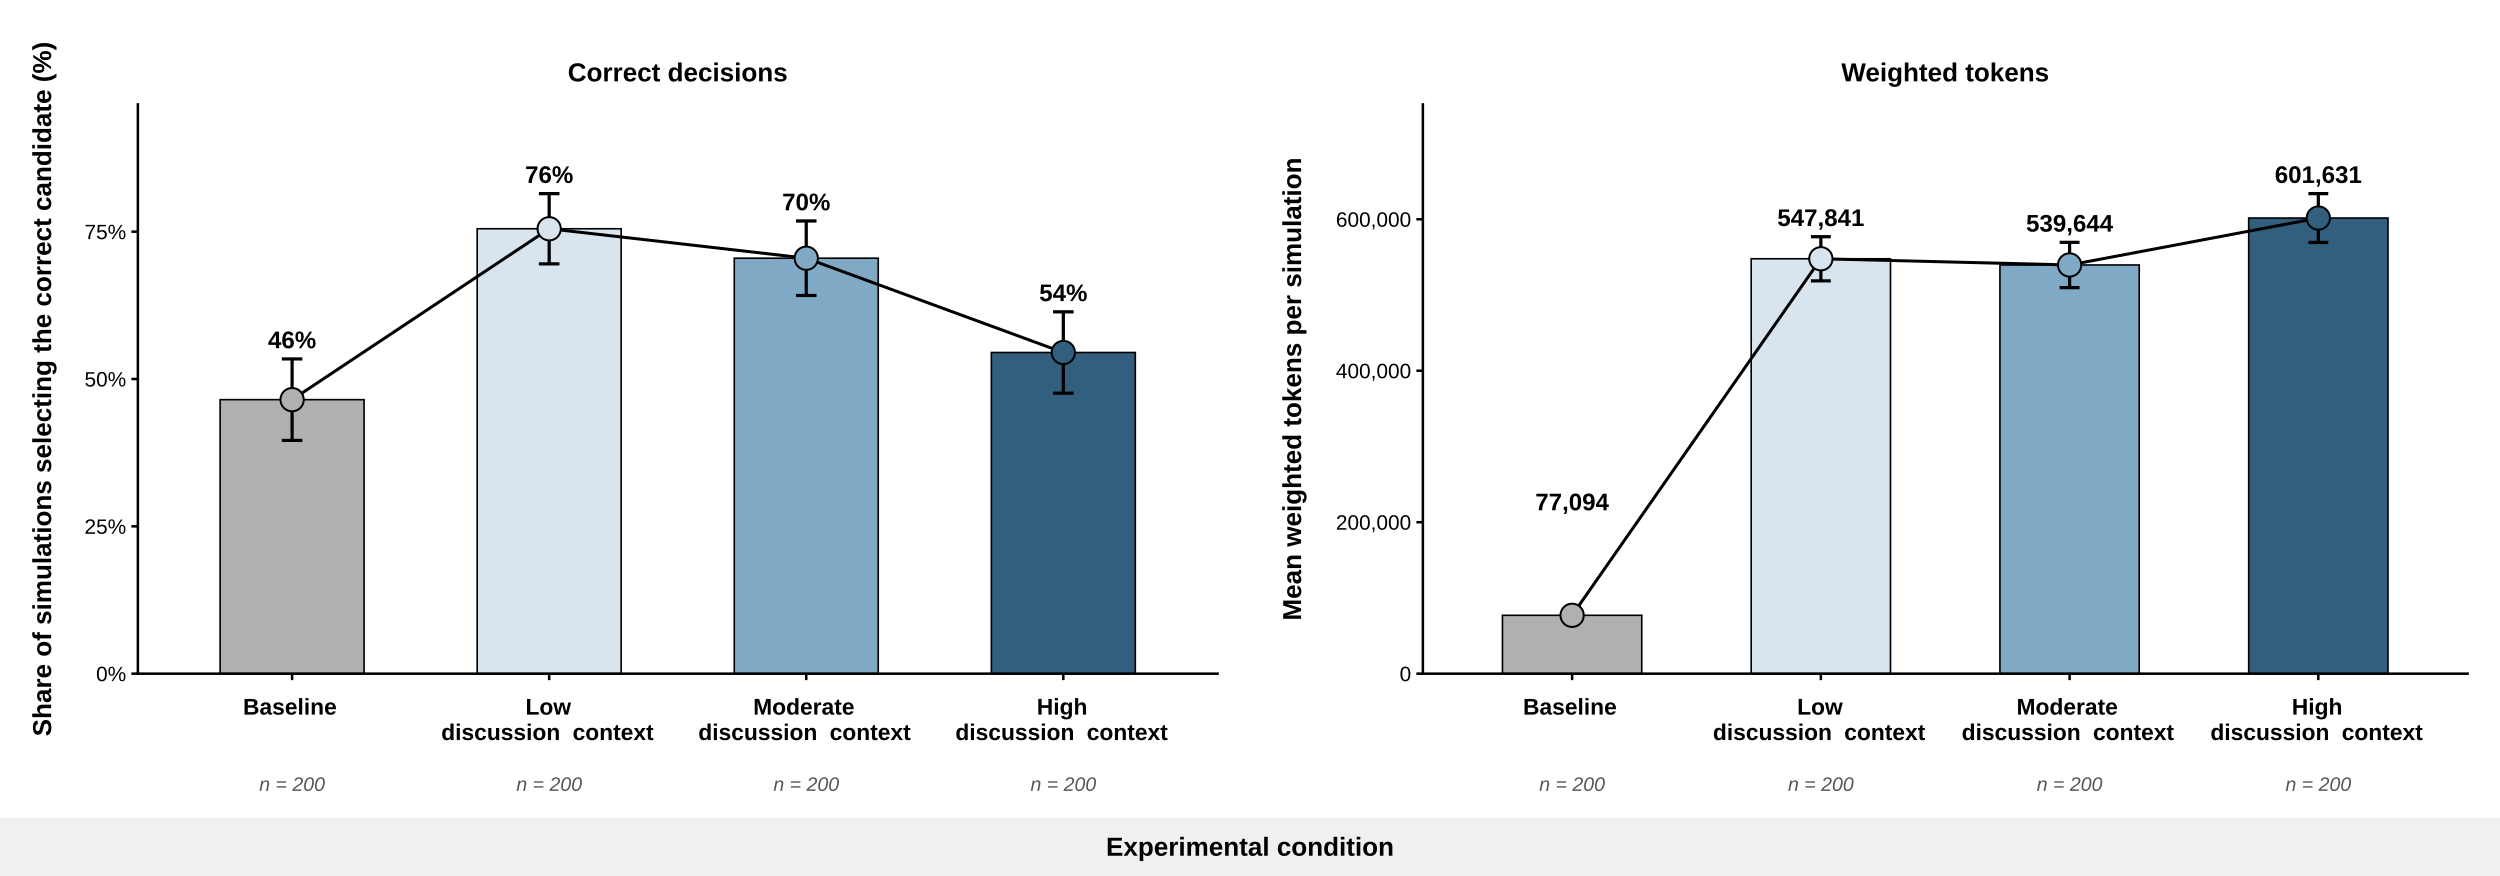
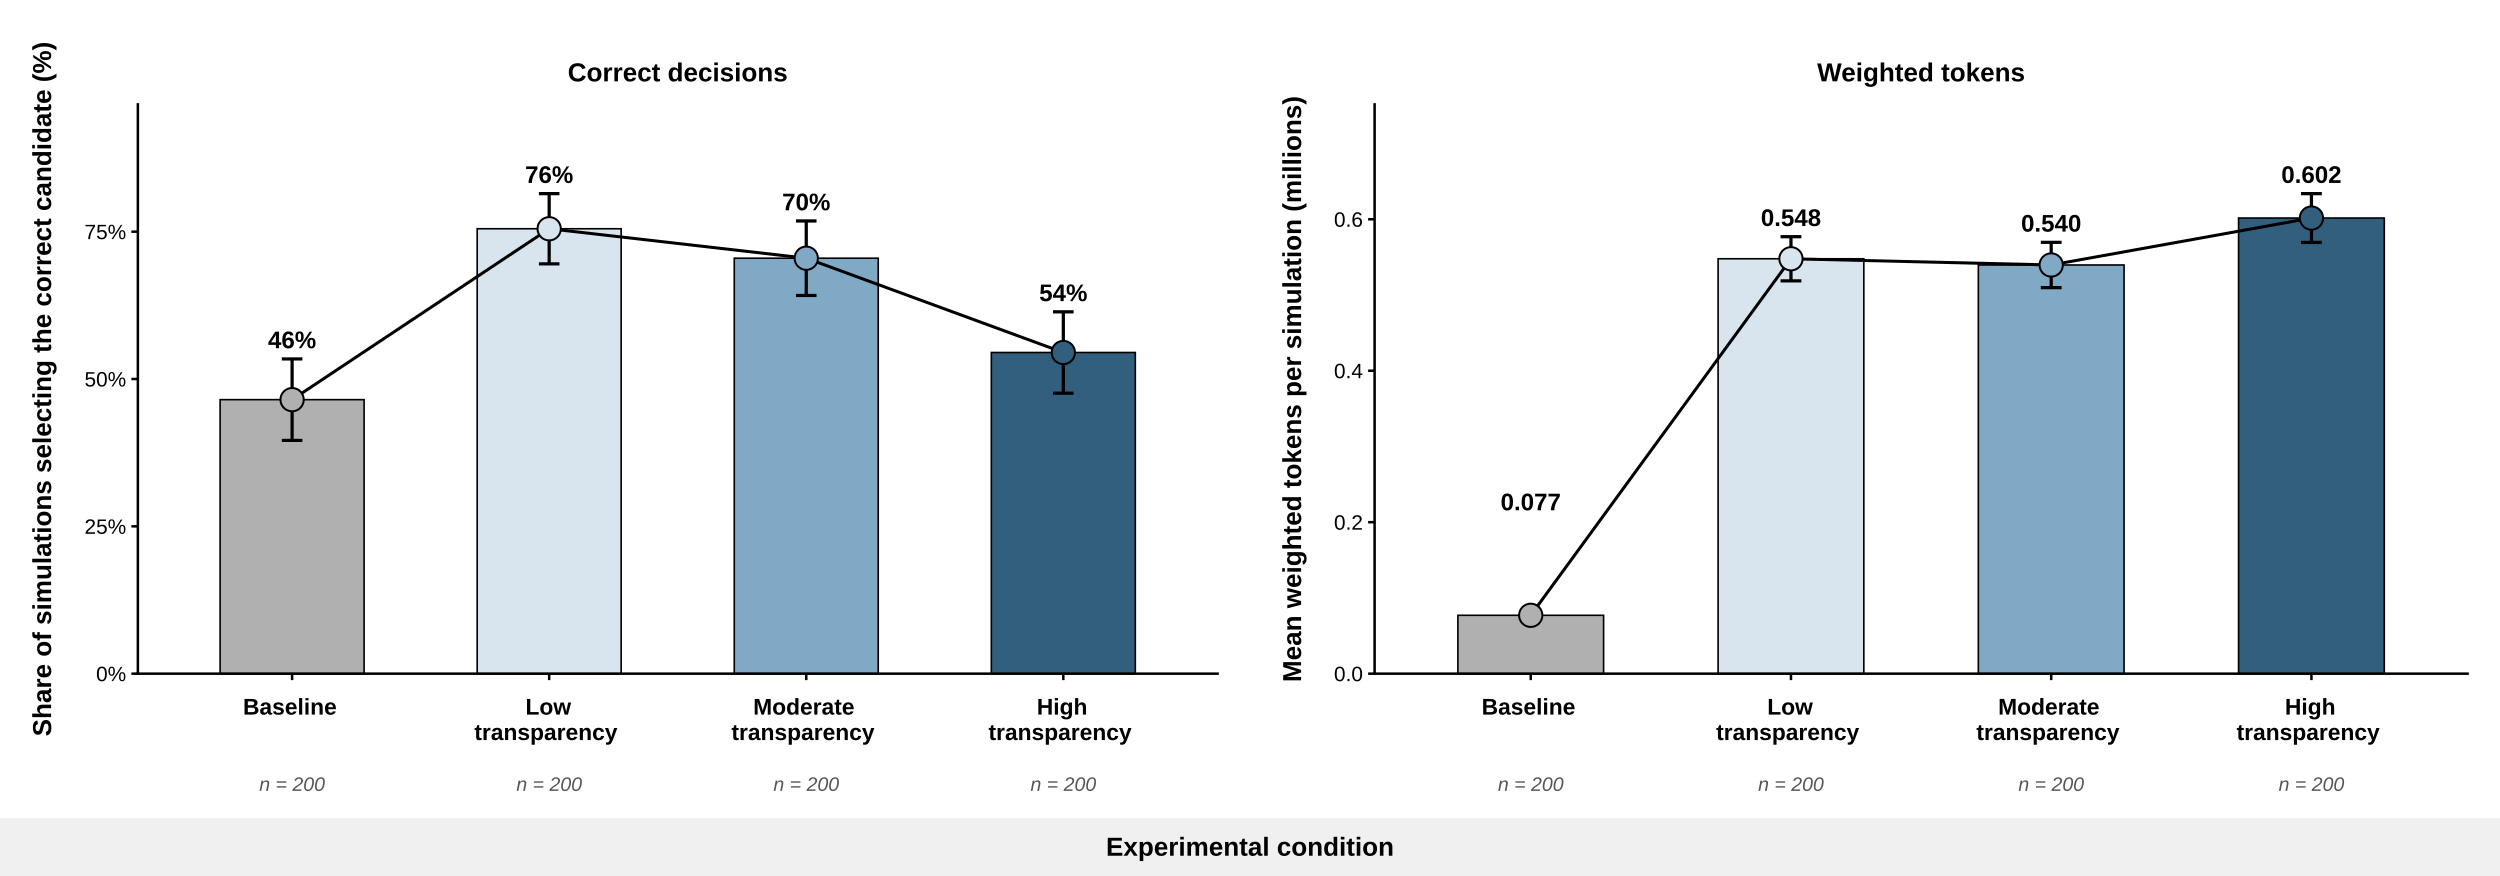
<svg xmlns="http://www.w3.org/2000/svg" width="1152.00pt" height="403.20pt" viewBox="0 0 1152.00 403.20">
  <g class="svglite">
    <defs>
      <style type="text/css">
    .svglite line, .svglite polyline, .svglite polygon, .svglite path, .svglite rect, .svglite circle {
      fill: none;
      stroke: #000000;
      stroke-linecap: round;
      stroke-linejoin: round;
      stroke-miterlimit: 10.00;
    }
    .svglite text {
      white-space: pre;
    }
    .svglite g.glyphgroup path {
      fill: inherit;
      stroke: none;
    }
  </style>
    </defs>
    <rect width="100%" height="100%" style="stroke: none; fill: none;" />
    <defs>
      <clipPath id="cpMC4wMHwxMTUyLjAwfDAuMDB8NDAzLjIw">
        <rect x="0.00" y="0.00" width="1152.00" height="403.20" />
      </clipPath>
    </defs>
    <g clip-path="url(#cpMC4wMHwxMTUyLjAwfDAuMDB8NDAzLjIw)">
</g>
    <defs>
      <clipPath id="cpMC4wMHwxMTUyLjAwfDAuMDB8Mzc2Ljgy">
        <rect x="0.00" y="0" width="1152.00" height="376.82" />
      </clipPath>
    </defs>
    <g clip-path="url(#cpMC4wMHwxMTUyLjAwfDAuMDB8Mzc2Ljgy)">
</g>
    <g clip-path="url(#cpMC4wMHwxMTUyLjAwfDAuMDB8NDAzLjIw)">
</g>
    <defs>
      <clipPath id="cpMC4wMHw1NzYuMDB8MC4wMHwzNzYuODI=">
        <rect x="0.00" y="0" width="576.00" height="376.82" />
      </clipPath>
    </defs>
    <g clip-path="url(#cpMC4wMHw1NzYuMDB8MC4wMHwzNzYuODI=)">
      <rect x="0.00" y="0" width="576.00" height="376.82" style="stroke-width: 1.16; stroke: #FFFFFF; fill: #FFFFFF;" />
    </g>
    <g clip-path="url(#cpMC4wMHwxMTUyLjAwfDAuMDB8NDAzLjIw)">
      <rect x="63.53" y="48.10" width="497.53" height="262.34" style="stroke-width: 1.16; stroke: none; fill: #FFFFFF;" />
      <rect x="101.43" y="184.16" width="66.34" height="126.28" style="stroke-width: 0.75; stroke-linecap: butt; stroke-linejoin: miter; fill: #B0B0B0;" />
      <rect x="219.89" y="105.41" width="66.34" height="205.03" style="stroke-width: 0.75; stroke-linecap: butt; stroke-linejoin: miter; fill: #D8E5EE;" />
      <rect x="338.35" y="118.98" width="66.34" height="191.45" style="stroke-width: 0.75; stroke-linecap: butt; stroke-linejoin: miter; fill: #7FA9C4;" />
      <rect x="456.81" y="162.43" width="66.34" height="148.00" style="stroke-width: 0.75; stroke-linecap: butt; stroke-linejoin: miter; fill: #315F7D;" />
      <polyline points="134.60,184.16 253.06,105.41 371.52,118.98 489.98,162.43 " style="stroke-width: 1.39; stroke-linecap: butt;" />
      <polyline points="129.86,165.39 139.34,165.39 " style="stroke-width: 1.49; stroke-linecap: butt;" />
      <polyline points="134.60,165.39 134.60,202.93 " style="stroke-width: 1.49; stroke-linecap: butt;" />
      <polyline points="129.86,202.93 139.34,202.93 " style="stroke-width: 1.49; stroke-linecap: butt;" />
      <polyline points="248.32,89.22 257.80,89.22 " style="stroke-width: 1.49; stroke-linecap: butt;" />
      <polyline points="253.06,89.22 253.06,121.59 " style="stroke-width: 1.49; stroke-linecap: butt;" />
      <polyline points="248.32,121.59 257.80,121.59 " style="stroke-width: 1.49; stroke-linecap: butt;" />
      <polyline points="366.78,101.82 376.26,101.82 " style="stroke-width: 1.49; stroke-linecap: butt;" />
      <polyline points="371.52,101.82 371.52,136.15 " style="stroke-width: 1.49; stroke-linecap: butt;" />
      <polyline points="366.78,136.15 376.26,136.15 " style="stroke-width: 1.49; stroke-linecap: butt;" />
      <polyline points="485.24,143.69 494.72,143.69 " style="stroke-width: 1.49; stroke-linecap: butt;" />
      <polyline points="489.98,143.69 489.98,181.18 " style="stroke-width: 1.49; stroke-linecap: butt;" />
      <polyline points="485.24,181.18 494.72,181.18 " style="stroke-width: 1.49; stroke-linecap: butt;" />
      <circle cx="134.60" cy="184.16" r="5.37" style="stroke-width: 0.92; fill: #B0B0B0;" />
      <circle cx="253.06" cy="105.41" r="5.37" style="stroke-width: 0.92; fill: #D8E5EE;" />
      <circle cx="371.52" cy="118.98" r="5.37" style="stroke-width: 0.92; fill: #7FA9C4;" />
      <circle cx="489.98" cy="162.43" r="5.37" style="stroke-width: 0.92; fill: #315F7D;" />
      <text x="134.60" y="160.45" text-anchor="middle" style="font-size: 11.10px; font-weight: bold; font-family: &quot;Arial&quot;;" textLength="22.20px" lengthAdjust="spacingAndGlyphs">46%</text>
      <text x="253.06" y="84.29" text-anchor="middle" style="font-size: 11.10px; font-weight: bold; font-family: &quot;Arial&quot;;" textLength="22.20px" lengthAdjust="spacingAndGlyphs">76%</text>
      <text x="371.52" y="96.89" text-anchor="middle" style="font-size: 11.10px; font-weight: bold; font-family: &quot;Arial&quot;;" textLength="22.20px" lengthAdjust="spacingAndGlyphs">70%</text>
      <text x="489.98" y="138.76" text-anchor="middle" style="font-size: 11.10px; font-weight: bold; font-family: &quot;Arial&quot;;" textLength="22.20px" lengthAdjust="spacingAndGlyphs">54%</text>
      <polyline points="63.53,310.43 63.53,48.10 " style="stroke-width: 1.16; stroke-linecap: square;" />
      <text x="58.15" y="313.87" text-anchor="end" style="font-size: 9.60px; font-family: &quot;Arial&quot;;" textLength="13.86px" lengthAdjust="spacingAndGlyphs">0%</text>
      <text x="58.15" y="245.98" text-anchor="end" style="font-size: 9.60px; font-family: &quot;Arial&quot;;" textLength="19.19px" lengthAdjust="spacingAndGlyphs">25%</text>
      <text x="58.15" y="178.09" text-anchor="end" style="font-size: 9.60px; font-family: &quot;Arial&quot;;" textLength="19.19px" lengthAdjust="spacingAndGlyphs">50%</text>
      <text x="58.15" y="110.20" text-anchor="end" style="font-size: 9.60px; font-family: &quot;Arial&quot;;" textLength="19.19px" lengthAdjust="spacingAndGlyphs">75%</text>
      <polyline points="60.54,310.43 63.53,310.43 " style="stroke-width: 1.16; stroke-linecap: butt;" />
      <polyline points="60.54,242.54 63.53,242.54 " style="stroke-width: 1.16; stroke-linecap: butt;" />
      <polyline points="60.54,174.65 63.53,174.65 " style="stroke-width: 1.16; stroke-linecap: butt;" />
      <polyline points="60.54,106.76 63.53,106.76 " style="stroke-width: 1.16; stroke-linecap: butt;" />
      <polyline points="63.53,310.43 561.06,310.43 " style="stroke-width: 1.16; stroke-linecap: square;" />
      <polyline points="134.60,313.42 134.60,310.43 " style="stroke-width: 1.16; stroke-linecap: butt;" />
      <polyline points="253.06,313.42 253.06,310.43 " style="stroke-width: 1.16; stroke-linecap: butt;" />
      <polyline points="371.52,313.42 371.52,310.43 " style="stroke-width: 1.16; stroke-linecap: butt;" />
      <polyline points="489.98,313.42 489.98,310.43 " style="stroke-width: 1.16; stroke-linecap: butt;" />
      <text x="111.98" y="329.29" style="font-size: 10.50px; font-weight: bold; font-family: &quot;Arial&quot;;" textLength="43.20px" lengthAdjust="spacingAndGlyphs">Baseline</text>
      <text x="119.46" y="364.44" style="font-size: 9.00px; font-style: italic;fill: #555555; font-family: &quot;Arial&quot;;" textLength="5.00px" lengthAdjust="spacingAndGlyphs">n</text>
      <text x="126.97" y="364.44" style="font-size: 9.00px; font-style: italic;fill: #555555; font-family: &quot;Arial&quot;;" textLength="5.25px" lengthAdjust="spacingAndGlyphs">=</text>
      <text x="134.73" y="364.44" style="font-size: 9.00px; font-style: italic;fill: #555555; font-family: &quot;Arial&quot;;" textLength="15.00px" lengthAdjust="spacingAndGlyphs">200</text>
      <text x="242.14" y="329.29" style="font-size: 10.50px; font-weight: bold; font-family: &quot;Arial&quot;;" textLength="20.98px" lengthAdjust="spacingAndGlyphs">Low</text>
-       <text x="203.32" y="341.01" style="font-size: 10.50px; font-weight: bold; font-family: &quot;Arial&quot;;" textLength="54.84px" lengthAdjust="spacingAndGlyphs">discussion</text>
-       <text x="263.85" y="341.01" style="font-size: 10.50px; font-weight: bold; font-family: &quot;Arial&quot;;" textLength="37.34px" lengthAdjust="spacingAndGlyphs">context</text>
+       <text x="218.58" y="341.01" style="font-size: 10.50px; font-weight: bold; font-family: &quot;Arial&quot;;" textLength="65.97px" lengthAdjust="spacingAndGlyphs">transparency</text>
      <text x="237.92" y="364.44" style="font-size: 9.00px; font-style: italic;fill: #555555; font-family: &quot;Arial&quot;;" textLength="5.00px" lengthAdjust="spacingAndGlyphs">n</text>
      <text x="245.43" y="364.44" style="font-size: 9.00px; font-style: italic;fill: #555555; font-family: &quot;Arial&quot;;" textLength="5.25px" lengthAdjust="spacingAndGlyphs">=</text>
      <text x="253.19" y="364.44" style="font-size: 9.00px; font-style: italic;fill: #555555; font-family: &quot;Arial&quot;;" textLength="15.00px" lengthAdjust="spacingAndGlyphs">200</text>
      <text x="347.07" y="329.29" style="font-size: 10.50px; font-weight: bold; font-family: &quot;Arial&quot;;" textLength="46.69px" lengthAdjust="spacingAndGlyphs">Moderate</text>
-       <text x="321.78" y="341.01" style="font-size: 10.50px; font-weight: bold; font-family: &quot;Arial&quot;;" textLength="54.84px" lengthAdjust="spacingAndGlyphs">discussion</text>
-       <text x="382.31" y="341.01" style="font-size: 10.50px; font-weight: bold; font-family: &quot;Arial&quot;;" textLength="37.34px" lengthAdjust="spacingAndGlyphs">context</text>
+       <text x="337.04" y="341.01" style="font-size: 10.50px; font-weight: bold; font-family: &quot;Arial&quot;;" textLength="65.97px" lengthAdjust="spacingAndGlyphs">transparency</text>
      <text x="356.38" y="364.44" style="font-size: 9.00px; font-style: italic;fill: #555555; font-family: &quot;Arial&quot;;" textLength="5.00px" lengthAdjust="spacingAndGlyphs">n</text>
      <text x="363.89" y="364.44" style="font-size: 9.00px; font-style: italic;fill: #555555; font-family: &quot;Arial&quot;;" textLength="5.25px" lengthAdjust="spacingAndGlyphs">=</text>
      <text x="371.65" y="364.44" style="font-size: 9.00px; font-style: italic;fill: #555555; font-family: &quot;Arial&quot;;" textLength="15.00px" lengthAdjust="spacingAndGlyphs">200</text>
      <text x="477.76" y="329.29" style="font-size: 10.50px; font-weight: bold; font-family: &quot;Arial&quot;;" textLength="23.31px" lengthAdjust="spacingAndGlyphs">High</text>
-       <text x="440.24" y="341.01" style="font-size: 10.50px; font-weight: bold; font-family: &quot;Arial&quot;;" textLength="54.84px" lengthAdjust="spacingAndGlyphs">discussion</text>
-       <text x="500.77" y="341.01" style="font-size: 10.50px; font-weight: bold; font-family: &quot;Arial&quot;;" textLength="37.34px" lengthAdjust="spacingAndGlyphs">context</text>
+       <text x="455.50" y="341.01" style="font-size: 10.50px; font-weight: bold; font-family: &quot;Arial&quot;;" textLength="65.97px" lengthAdjust="spacingAndGlyphs">transparency</text>
      <text x="474.84" y="364.44" style="font-size: 9.00px; font-style: italic;fill: #555555; font-family: &quot;Arial&quot;;" textLength="5.00px" lengthAdjust="spacingAndGlyphs">n</text>
      <text x="482.35" y="364.44" style="font-size: 9.00px; font-style: italic;fill: #555555; font-family: &quot;Arial&quot;;" textLength="5.25px" lengthAdjust="spacingAndGlyphs">=</text>
      <text x="490.11" y="364.44" style="font-size: 9.00px; font-style: italic;fill: #555555; font-family: &quot;Arial&quot;;" textLength="15.00px" lengthAdjust="spacingAndGlyphs">200</text>
      <text transform="translate(23.54,179.27) rotate(-90)" text-anchor="middle" style="font-size: 12.00px; font-weight: bold; font-family: &quot;Arial&quot;;" textLength="319.98px" lengthAdjust="spacingAndGlyphs">Share of simulations selecting the correct candidate (%)</text>
      <text x="312.29" y="37.49" text-anchor="middle" style="font-size: 12.00px; font-weight: bold; font-family: &quot;Arial&quot;;" textLength="101.34px" lengthAdjust="spacingAndGlyphs">Correct decisions</text>
    </g>
    <defs>
      <clipPath id="cpNTc2LjAwfDExNTIuMDB8MC4wMHwzNzYuODI=">
        <rect x="576.00" y="0" width="576.00" height="376.82" />
      </clipPath>
    </defs>
    <g clip-path="url(#cpNTc2LjAwfDExNTIuMDB8MC4wMHwzNzYuODI=)">
      <rect x="576.00" y="0" width="576.00" height="376.82" style="stroke-width: 1.16; stroke: #FFFFFF; fill: #FFFFFF;" />
    </g>
    <g clip-path="url(#cpMC4wMHwxMTUyLjAwfDAuMDB8NDAzLjIw)">
-       <rect x="655.66" y="48.10" width="481.40" height="262.34" style="stroke-width: 1.16; stroke: none; fill: #FFFFFF;" />
-       <rect x="692.33" y="283.53" width="64.19" height="26.91" style="stroke-width: 0.75; stroke-linecap: butt; stroke-linejoin: miter; fill: #B0B0B0;" />
-       <rect x="806.95" y="119.24" width="64.19" height="191.19" style="stroke-width: 0.75; stroke-linecap: butt; stroke-linejoin: miter; fill: #D8E5EE;" />
-       <rect x="921.57" y="122.10" width="64.19" height="188.33" style="stroke-width: 0.75; stroke-linecap: butt; stroke-linejoin: miter; fill: #7FA9C4;" />
-       <rect x="1036.19" y="100.47" width="64.19" height="209.96" style="stroke-width: 0.75; stroke-linecap: butt; stroke-linejoin: miter; fill: #315F7D;" />
-       <polyline points="724.43,283.53 839.05,119.24 953.67,122.10 1068.28,100.47 " style="stroke-width: 1.39; stroke-linecap: butt;" />
-       <polyline points="719.84,282.05 729.01,282.05 " style="stroke-width: 1.49; stroke-linecap: butt;" />
-       <polyline points="724.43,282.05 724.43,285.01 " style="stroke-width: 1.49; stroke-linecap: butt;" />
-       <polyline points="719.84,285.01 729.01,285.01 " style="stroke-width: 1.49; stroke-linecap: butt;" />
-       <polyline points="834.46,109.07 843.63,109.07 " style="stroke-width: 1.49; stroke-linecap: butt;" />
-       <polyline points="839.05,109.07 839.05,129.42 " style="stroke-width: 1.49; stroke-linecap: butt;" />
-       <polyline points="834.46,129.42 843.63,129.42 " style="stroke-width: 1.49; stroke-linecap: butt;" />
-       <polyline points="949.08,111.67 958.25,111.67 " style="stroke-width: 1.49; stroke-linecap: butt;" />
-       <polyline points="953.67,111.67 953.67,132.54 " style="stroke-width: 1.49; stroke-linecap: butt;" />
-       <polyline points="949.08,132.54 958.25,132.54 " style="stroke-width: 1.49; stroke-linecap: butt;" />
-       <polyline points="1063.70,89.22 1072.87,89.22 " style="stroke-width: 1.49; stroke-linecap: butt;" />
-       <polyline points="1068.28,89.22 1068.28,111.72 " style="stroke-width: 1.49; stroke-linecap: butt;" />
-       <polyline points="1063.70,111.72 1072.87,111.72 " style="stroke-width: 1.49; stroke-linecap: butt;" />
-       <circle cx="724.43" cy="283.53" r="5.37" style="stroke-width: 0.92; fill: #B0B0B0;" />
-       <circle cx="839.05" cy="119.24" r="5.37" style="stroke-width: 0.92; fill: #D8E5EE;" />
-       <circle cx="953.67" cy="122.10" r="5.37" style="stroke-width: 0.92; fill: #7FA9C4;" />
-       <circle cx="1068.28" cy="100.47" r="5.37" style="stroke-width: 0.92; fill: #315F7D;" />
-       <text x="724.43" y="235.14" text-anchor="middle" style="font-size: 11.10px; font-weight: bold; font-family: &quot;Arial&quot;;" textLength="33.94px" lengthAdjust="spacingAndGlyphs">77,094</text>
-       <text x="839.05" y="104.14" text-anchor="middle" style="font-size: 11.10px; font-weight: bold; font-family: &quot;Arial&quot;;" textLength="40.11px" lengthAdjust="spacingAndGlyphs">547,841</text>
-       <text x="953.67" y="106.73" text-anchor="middle" style="font-size: 11.10px; font-weight: bold; font-family: &quot;Arial&quot;;" textLength="40.11px" lengthAdjust="spacingAndGlyphs">539,644</text>
-       <text x="1068.28" y="84.29" text-anchor="middle" style="font-size: 11.10px; font-weight: bold; font-family: &quot;Arial&quot;;" textLength="40.11px" lengthAdjust="spacingAndGlyphs">601,631</text>
-       <polyline points="655.66,310.43 655.66,48.10 " style="stroke-width: 1.16; stroke-linecap: square;" />
-       <text x="650.28" y="313.87" text-anchor="end" style="font-size: 9.60px; font-family: &quot;Arial&quot;;" textLength="5.33px" lengthAdjust="spacingAndGlyphs">0</text>
-       <text x="650.28" y="244.07" text-anchor="end" style="font-size: 9.60px; font-family: &quot;Arial&quot;;" textLength="34.64px" lengthAdjust="spacingAndGlyphs">200,000</text>
-       <text x="650.28" y="174.27" text-anchor="end" style="font-size: 9.60px; font-family: &quot;Arial&quot;;" textLength="34.64px" lengthAdjust="spacingAndGlyphs">400,000</text>
-       <text x="650.28" y="104.48" text-anchor="end" style="font-size: 9.60px; font-family: &quot;Arial&quot;;" textLength="34.64px" lengthAdjust="spacingAndGlyphs">600,000</text>
-       <polyline points="652.67,310.43 655.66,310.43 " style="stroke-width: 1.16; stroke-linecap: butt;" />
-       <polyline points="652.67,240.64 655.66,240.64 " style="stroke-width: 1.16; stroke-linecap: butt;" />
-       <polyline points="652.67,170.84 655.66,170.84 " style="stroke-width: 1.16; stroke-linecap: butt;" />
-       <polyline points="652.67,101.04 655.66,101.04 " style="stroke-width: 1.16; stroke-linecap: butt;" />
-       <polyline points="655.66,310.43 1137.06,310.43 " style="stroke-width: 1.16; stroke-linecap: square;" />
-       <polyline points="724.43,313.42 724.43,310.43 " style="stroke-width: 1.16; stroke-linecap: butt;" />
-       <polyline points="839.05,313.42 839.05,310.43 " style="stroke-width: 1.16; stroke-linecap: butt;" />
-       <polyline points="953.67,313.42 953.67,310.43 " style="stroke-width: 1.16; stroke-linecap: butt;" />
-       <polyline points="1068.28,313.42 1068.28,310.43 " style="stroke-width: 1.16; stroke-linecap: butt;" />
-       <text x="701.81" y="329.29" style="font-size: 10.50px; font-weight: bold; font-family: &quot;Arial&quot;;" textLength="43.20px" lengthAdjust="spacingAndGlyphs">Baseline</text>
-       <text x="709.29" y="364.44" style="font-size: 9.00px; font-style: italic;fill: #555555; font-family: &quot;Arial&quot;;" textLength="5.00px" lengthAdjust="spacingAndGlyphs">n</text>
-       <text x="716.80" y="364.44" style="font-size: 9.00px; font-style: italic;fill: #555555; font-family: &quot;Arial&quot;;" textLength="5.25px" lengthAdjust="spacingAndGlyphs">=</text>
-       <text x="724.55" y="364.44" style="font-size: 9.00px; font-style: italic;fill: #555555; font-family: &quot;Arial&quot;;" textLength="15.00px" lengthAdjust="spacingAndGlyphs">200</text>
-       <text x="828.13" y="329.29" style="font-size: 10.50px; font-weight: bold; font-family: &quot;Arial&quot;;" textLength="20.98px" lengthAdjust="spacingAndGlyphs">Low</text>
-       <text x="789.31" y="341.01" style="font-size: 10.50px; font-weight: bold; font-family: &quot;Arial&quot;;" textLength="54.84px" lengthAdjust="spacingAndGlyphs">discussion</text>
-       <text x="849.83" y="341.01" style="font-size: 10.50px; font-weight: bold; font-family: &quot;Arial&quot;;" textLength="37.34px" lengthAdjust="spacingAndGlyphs">context</text>
-       <text x="823.91" y="364.44" style="font-size: 9.00px; font-style: italic;fill: #555555; font-family: &quot;Arial&quot;;" textLength="5.00px" lengthAdjust="spacingAndGlyphs">n</text>
-       <text x="831.41" y="364.44" style="font-size: 9.00px; font-style: italic;fill: #555555; font-family: &quot;Arial&quot;;" textLength="5.25px" lengthAdjust="spacingAndGlyphs">=</text>
-       <text x="839.17" y="364.44" style="font-size: 9.00px; font-style: italic;fill: #555555; font-family: &quot;Arial&quot;;" textLength="15.00px" lengthAdjust="spacingAndGlyphs">200</text>
-       <text x="929.22" y="329.29" style="font-size: 10.50px; font-weight: bold; font-family: &quot;Arial&quot;;" textLength="46.69px" lengthAdjust="spacingAndGlyphs">Moderate</text>
-       <text x="903.93" y="341.01" style="font-size: 10.50px; font-weight: bold; font-family: &quot;Arial&quot;;" textLength="54.84px" lengthAdjust="spacingAndGlyphs">discussion</text>
-       <text x="964.45" y="341.01" style="font-size: 10.50px; font-weight: bold; font-family: &quot;Arial&quot;;" textLength="37.34px" lengthAdjust="spacingAndGlyphs">context</text>
-       <text x="938.53" y="364.44" style="font-size: 9.00px; font-style: italic;fill: #555555; font-family: &quot;Arial&quot;;" textLength="5.00px" lengthAdjust="spacingAndGlyphs">n</text>
-       <text x="946.03" y="364.44" style="font-size: 9.00px; font-style: italic;fill: #555555; font-family: &quot;Arial&quot;;" textLength="5.25px" lengthAdjust="spacingAndGlyphs">=</text>
-       <text x="953.79" y="364.44" style="font-size: 9.00px; font-style: italic;fill: #555555; font-family: &quot;Arial&quot;;" textLength="15.00px" lengthAdjust="spacingAndGlyphs">200</text>
-       <text x="1056.06" y="329.29" style="font-size: 10.50px; font-weight: bold; font-family: &quot;Arial&quot;;" textLength="23.31px" lengthAdjust="spacingAndGlyphs">High</text>
-       <text x="1018.55" y="341.01" style="font-size: 10.50px; font-weight: bold; font-family: &quot;Arial&quot;;" textLength="54.84px" lengthAdjust="spacingAndGlyphs">discussion</text>
-       <text x="1079.07" y="341.01" style="font-size: 10.50px; font-weight: bold; font-family: &quot;Arial&quot;;" textLength="37.34px" lengthAdjust="spacingAndGlyphs">context</text>
-       <text x="1053.15" y="364.44" style="font-size: 9.00px; font-style: italic;fill: #555555; font-family: &quot;Arial&quot;;" textLength="5.00px" lengthAdjust="spacingAndGlyphs">n</text>
-       <text x="1060.65" y="364.44" style="font-size: 9.00px; font-style: italic;fill: #555555; font-family: &quot;Arial&quot;;" textLength="5.25px" lengthAdjust="spacingAndGlyphs">=</text>
-       <text x="1068.41" y="364.44" style="font-size: 9.00px; font-style: italic;fill: #555555; font-family: &quot;Arial&quot;;" textLength="15.00px" lengthAdjust="spacingAndGlyphs">200</text>
-       <text transform="translate(599.54,179.27) rotate(-90)" text-anchor="middle" style="font-size: 12.00px; font-weight: bold; font-family: &quot;Arial&quot;;" textLength="213.30px" lengthAdjust="spacingAndGlyphs">Mean weighted tokens per simulation</text>
-       <text x="896.36" y="37.49" text-anchor="middle" style="font-size: 12.00px; font-weight: bold; font-family: &quot;Arial&quot;;" textLength="95.77px" lengthAdjust="spacingAndGlyphs">Weighted tokens</text>
+       <rect x="633.42" y="48.10" width="503.64" height="262.34" style="stroke-width: 1.16; stroke: none; fill: #FFFFFF;" />
+       <rect x="671.79" y="283.53" width="67.15" height="26.91" style="stroke-width: 0.75; stroke-linecap: butt; stroke-linejoin: miter; fill: #B0B0B0;" />
+       <rect x="791.70" y="119.24" width="67.15" height="191.19" style="stroke-width: 0.75; stroke-linecap: butt; stroke-linejoin: miter; fill: #D8E5EE;" />
+       <rect x="911.62" y="122.10" width="67.15" height="188.33" style="stroke-width: 0.75; stroke-linecap: butt; stroke-linejoin: miter; fill: #7FA9C4;" />
+       <rect x="1031.53" y="100.47" width="67.15" height="209.96" style="stroke-width: 0.75; stroke-linecap: butt; stroke-linejoin: miter; fill: #315F7D;" />
+       <polyline points="705.36,283.53 825.28,119.24 945.19,122.10 1065.11,100.47 " style="stroke-width: 1.39; stroke-linecap: butt;" />
+       <polyline points="700.57,282.05 710.16,282.05 " style="stroke-width: 1.49; stroke-linecap: butt;" />
+       <polyline points="705.36,282.05 705.36,285.01 " style="stroke-width: 1.49; stroke-linecap: butt;" />
+       <polyline points="700.57,285.01 710.16,285.01 " style="stroke-width: 1.49; stroke-linecap: butt;" />
+       <polyline points="820.48,109.07 830.08,109.07 " style="stroke-width: 1.49; stroke-linecap: butt;" />
+       <polyline points="825.28,109.07 825.28,129.42 " style="stroke-width: 1.49; stroke-linecap: butt;" />
+       <polyline points="820.48,129.42 830.08,129.42 " style="stroke-width: 1.49; stroke-linecap: butt;" />
+       <polyline points="940.40,111.67 949.99,111.67 " style="stroke-width: 1.49; stroke-linecap: butt;" />
+       <polyline points="945.19,111.67 945.19,132.54 " style="stroke-width: 1.49; stroke-linecap: butt;" />
+       <polyline points="940.40,132.54 949.99,132.54 " style="stroke-width: 1.49; stroke-linecap: butt;" />
+       <polyline points="1060.31,89.22 1069.90,89.22 " style="stroke-width: 1.49; stroke-linecap: butt;" />
+       <polyline points="1065.11,89.22 1065.11,111.72 " style="stroke-width: 1.49; stroke-linecap: butt;" />
+       <polyline points="1060.31,111.72 1069.90,111.72 " style="stroke-width: 1.49; stroke-linecap: butt;" />
+       <circle cx="705.36" cy="283.53" r="5.37" style="stroke-width: 0.92; fill: #B0B0B0;" />
+       <circle cx="825.28" cy="119.24" r="5.37" style="stroke-width: 0.92; fill: #D8E5EE;" />
+       <circle cx="945.19" cy="122.10" r="5.37" style="stroke-width: 0.92; fill: #7FA9C4;" />
+       <circle cx="1065.11" cy="100.47" r="5.37" style="stroke-width: 0.92; fill: #315F7D;" />
+       <text x="705.36" y="235.14" text-anchor="middle" style="font-size: 11.10px; font-weight: bold; font-family: &quot;Arial&quot;;" textLength="27.77px" lengthAdjust="spacingAndGlyphs">0.077</text>
+       <text x="825.28" y="104.14" text-anchor="middle" style="font-size: 11.10px; font-weight: bold; font-family: &quot;Arial&quot;;" textLength="27.77px" lengthAdjust="spacingAndGlyphs">0.548</text>
+       <text x="945.19" y="106.73" text-anchor="middle" style="font-size: 11.10px; font-weight: bold; font-family: &quot;Arial&quot;;" textLength="27.77px" lengthAdjust="spacingAndGlyphs">0.540</text>
+       <text x="1065.11" y="84.29" text-anchor="middle" style="font-size: 11.10px; font-weight: bold; font-family: &quot;Arial&quot;;" textLength="27.77px" lengthAdjust="spacingAndGlyphs">0.602</text>
+       <polyline points="633.42,310.43 633.42,48.10 " style="stroke-width: 1.16; stroke-linecap: square;" />
+       <text x="628.04" y="313.87" text-anchor="end" style="font-size: 9.60px; font-family: &quot;Arial&quot;;" textLength="13.33px" lengthAdjust="spacingAndGlyphs">0.0</text>
+       <text x="628.04" y="244.07" text-anchor="end" style="font-size: 9.60px; font-family: &quot;Arial&quot;;" textLength="13.33px" lengthAdjust="spacingAndGlyphs">0.2</text>
+       <text x="628.04" y="174.27" text-anchor="end" style="font-size: 9.60px; font-family: &quot;Arial&quot;;" textLength="13.33px" lengthAdjust="spacingAndGlyphs">0.4</text>
+       <text x="628.04" y="104.48" text-anchor="end" style="font-size: 9.60px; font-family: &quot;Arial&quot;;" textLength="13.33px" lengthAdjust="spacingAndGlyphs">0.6</text>
+       <polyline points="630.43,310.43 633.42,310.43 " style="stroke-width: 1.16; stroke-linecap: butt;" />
+       <polyline points="630.43,240.64 633.42,240.64 " style="stroke-width: 1.16; stroke-linecap: butt;" />
+       <polyline points="630.43,170.84 633.42,170.84 " style="stroke-width: 1.16; stroke-linecap: butt;" />
+       <polyline points="630.43,101.04 633.42,101.04 " style="stroke-width: 1.16; stroke-linecap: butt;" />
+       <polyline points="633.42,310.43 1137.06,310.43 " style="stroke-width: 1.16; stroke-linecap: square;" />
+       <polyline points="705.36,313.42 705.36,310.43 " style="stroke-width: 1.16; stroke-linecap: butt;" />
+       <polyline points="825.28,313.42 825.28,310.43 " style="stroke-width: 1.16; stroke-linecap: butt;" />
+       <polyline points="945.19,313.42 945.19,310.43 " style="stroke-width: 1.16; stroke-linecap: butt;" />
+       <polyline points="1065.11,313.42 1065.11,310.43 " style="stroke-width: 1.16; stroke-linecap: butt;" />
+       <text x="682.74" y="329.29" style="font-size: 10.50px; font-weight: bold; font-family: &quot;Arial&quot;;" textLength="43.20px" lengthAdjust="spacingAndGlyphs">Baseline</text>
+       <text x="690.23" y="364.44" style="font-size: 9.00px; font-style: italic;fill: #555555; font-family: &quot;Arial&quot;;" textLength="5.00px" lengthAdjust="spacingAndGlyphs">n</text>
+       <text x="697.73" y="364.44" style="font-size: 9.00px; font-style: italic;fill: #555555; font-family: &quot;Arial&quot;;" textLength="5.25px" lengthAdjust="spacingAndGlyphs">=</text>
+       <text x="705.49" y="364.44" style="font-size: 9.00px; font-style: italic;fill: #555555; font-family: &quot;Arial&quot;;" textLength="15.00px" lengthAdjust="spacingAndGlyphs">200</text>
+       <text x="814.36" y="329.29" style="font-size: 10.50px; font-weight: bold; font-family: &quot;Arial&quot;;" textLength="20.98px" lengthAdjust="spacingAndGlyphs">Low</text>
+       <text x="790.79" y="341.01" style="font-size: 10.50px; font-weight: bold; font-family: &quot;Arial&quot;;" textLength="65.97px" lengthAdjust="spacingAndGlyphs">transparency</text>
+       <text x="810.14" y="364.44" style="font-size: 9.00px; font-style: italic;fill: #555555; font-family: &quot;Arial&quot;;" textLength="5.00px" lengthAdjust="spacingAndGlyphs">n</text>
+       <text x="817.65" y="364.44" style="font-size: 9.00px; font-style: italic;fill: #555555; font-family: &quot;Arial&quot;;" textLength="5.25px" lengthAdjust="spacingAndGlyphs">=</text>
+       <text x="825.40" y="364.44" style="font-size: 9.00px; font-style: italic;fill: #555555; font-family: &quot;Arial&quot;;" textLength="15.00px" lengthAdjust="spacingAndGlyphs">200</text>
+       <text x="920.75" y="329.29" style="font-size: 10.50px; font-weight: bold; font-family: &quot;Arial&quot;;" textLength="46.69px" lengthAdjust="spacingAndGlyphs">Moderate</text>
+       <text x="910.71" y="341.01" style="font-size: 10.50px; font-weight: bold; font-family: &quot;Arial&quot;;" textLength="65.97px" lengthAdjust="spacingAndGlyphs">transparency</text>
+       <text x="930.06" y="364.44" style="font-size: 9.00px; font-style: italic;fill: #555555; font-family: &quot;Arial&quot;;" textLength="5.00px" lengthAdjust="spacingAndGlyphs">n</text>
+       <text x="937.56" y="364.44" style="font-size: 9.00px; font-style: italic;fill: #555555; font-family: &quot;Arial&quot;;" textLength="5.25px" lengthAdjust="spacingAndGlyphs">=</text>
+       <text x="945.32" y="364.44" style="font-size: 9.00px; font-style: italic;fill: #555555; font-family: &quot;Arial&quot;;" textLength="15.00px" lengthAdjust="spacingAndGlyphs">200</text>
+       <text x="1052.89" y="329.29" style="font-size: 10.50px; font-weight: bold; font-family: &quot;Arial&quot;;" textLength="23.31px" lengthAdjust="spacingAndGlyphs">High</text>
+       <text x="1030.62" y="341.01" style="font-size: 10.50px; font-weight: bold; font-family: &quot;Arial&quot;;" textLength="65.97px" lengthAdjust="spacingAndGlyphs">transparency</text>
+       <text x="1049.97" y="364.44" style="font-size: 9.00px; font-style: italic;fill: #555555; font-family: &quot;Arial&quot;;" textLength="5.00px" lengthAdjust="spacingAndGlyphs">n</text>
+       <text x="1057.48" y="364.44" style="font-size: 9.00px; font-style: italic;fill: #555555; font-family: &quot;Arial&quot;;" textLength="5.25px" lengthAdjust="spacingAndGlyphs">=</text>
+       <text x="1065.23" y="364.44" style="font-size: 9.00px; font-style: italic;fill: #555555; font-family: &quot;Arial&quot;;" textLength="15.00px" lengthAdjust="spacingAndGlyphs">200</text>
+       <text transform="translate(599.54,179.27) rotate(-90)" text-anchor="middle" style="font-size: 12.00px; font-weight: bold; font-family: &quot;Arial&quot;;" textLength="269.94px" lengthAdjust="spacingAndGlyphs">Mean weighted tokens per simulation (millions)</text>
+       <text x="885.24" y="37.49" text-anchor="middle" style="font-size: 12.00px; font-weight: bold; font-family: &quot;Arial&quot;;" textLength="95.77px" lengthAdjust="spacingAndGlyphs">Weighted tokens</text>
    </g>
    <defs>
      <clipPath id="cpMC4wMHwxMTUyLjAwfDM3Ni44Mnw0MDMuMjA=">
        <rect x="0.00" y="376.82" width="1152.00" height="26.38" />
      </clipPath>
    </defs>
    <g clip-path="url(#cpMC4wMHwxMTUyLjAwfDM3Ni44Mnw0MDMuMjA=)">
</g>
    <g clip-path="url(#cpMC4wMHwxMTUyLjAwfDAuMDB8NDAzLjIw)">
      <text x="576.00" y="394.31" text-anchor="middle" style="font-size: 12.00px; font-weight: bold; font-family: &quot;Arial&quot;;" textLength="132.64px" lengthAdjust="spacingAndGlyphs">Experimental condition</text>
    </g>
  </g>
</svg>
